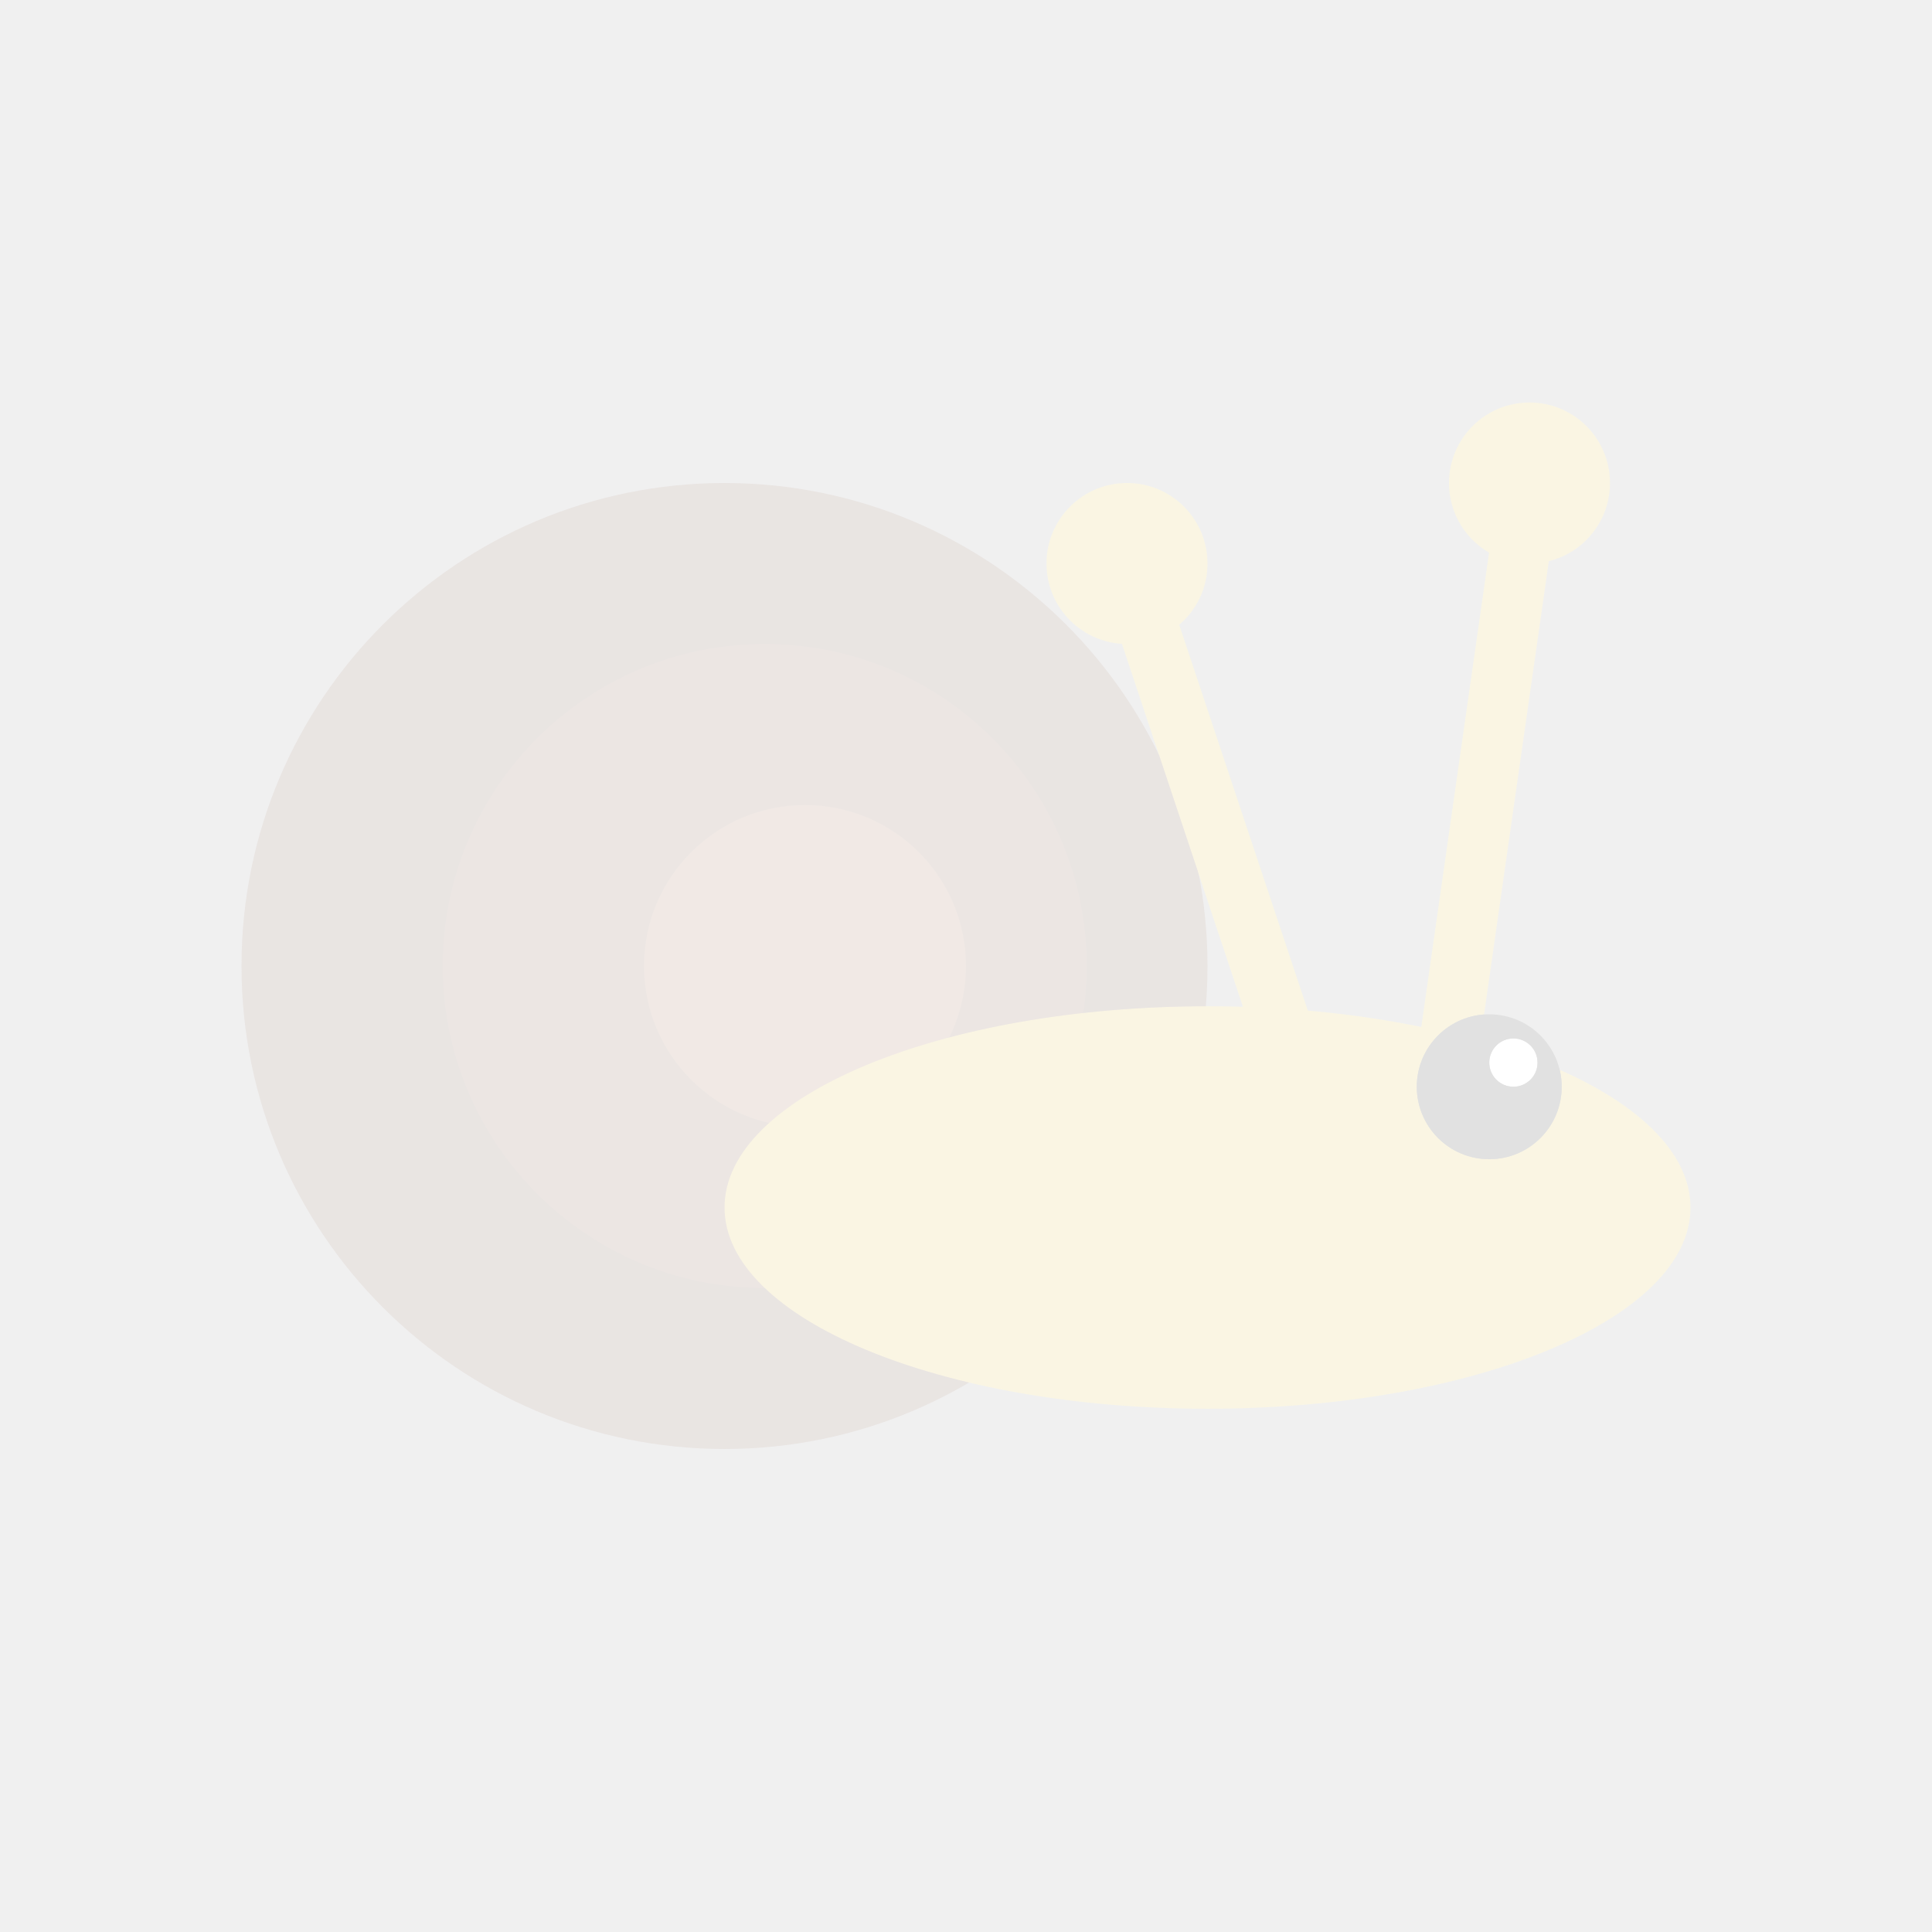
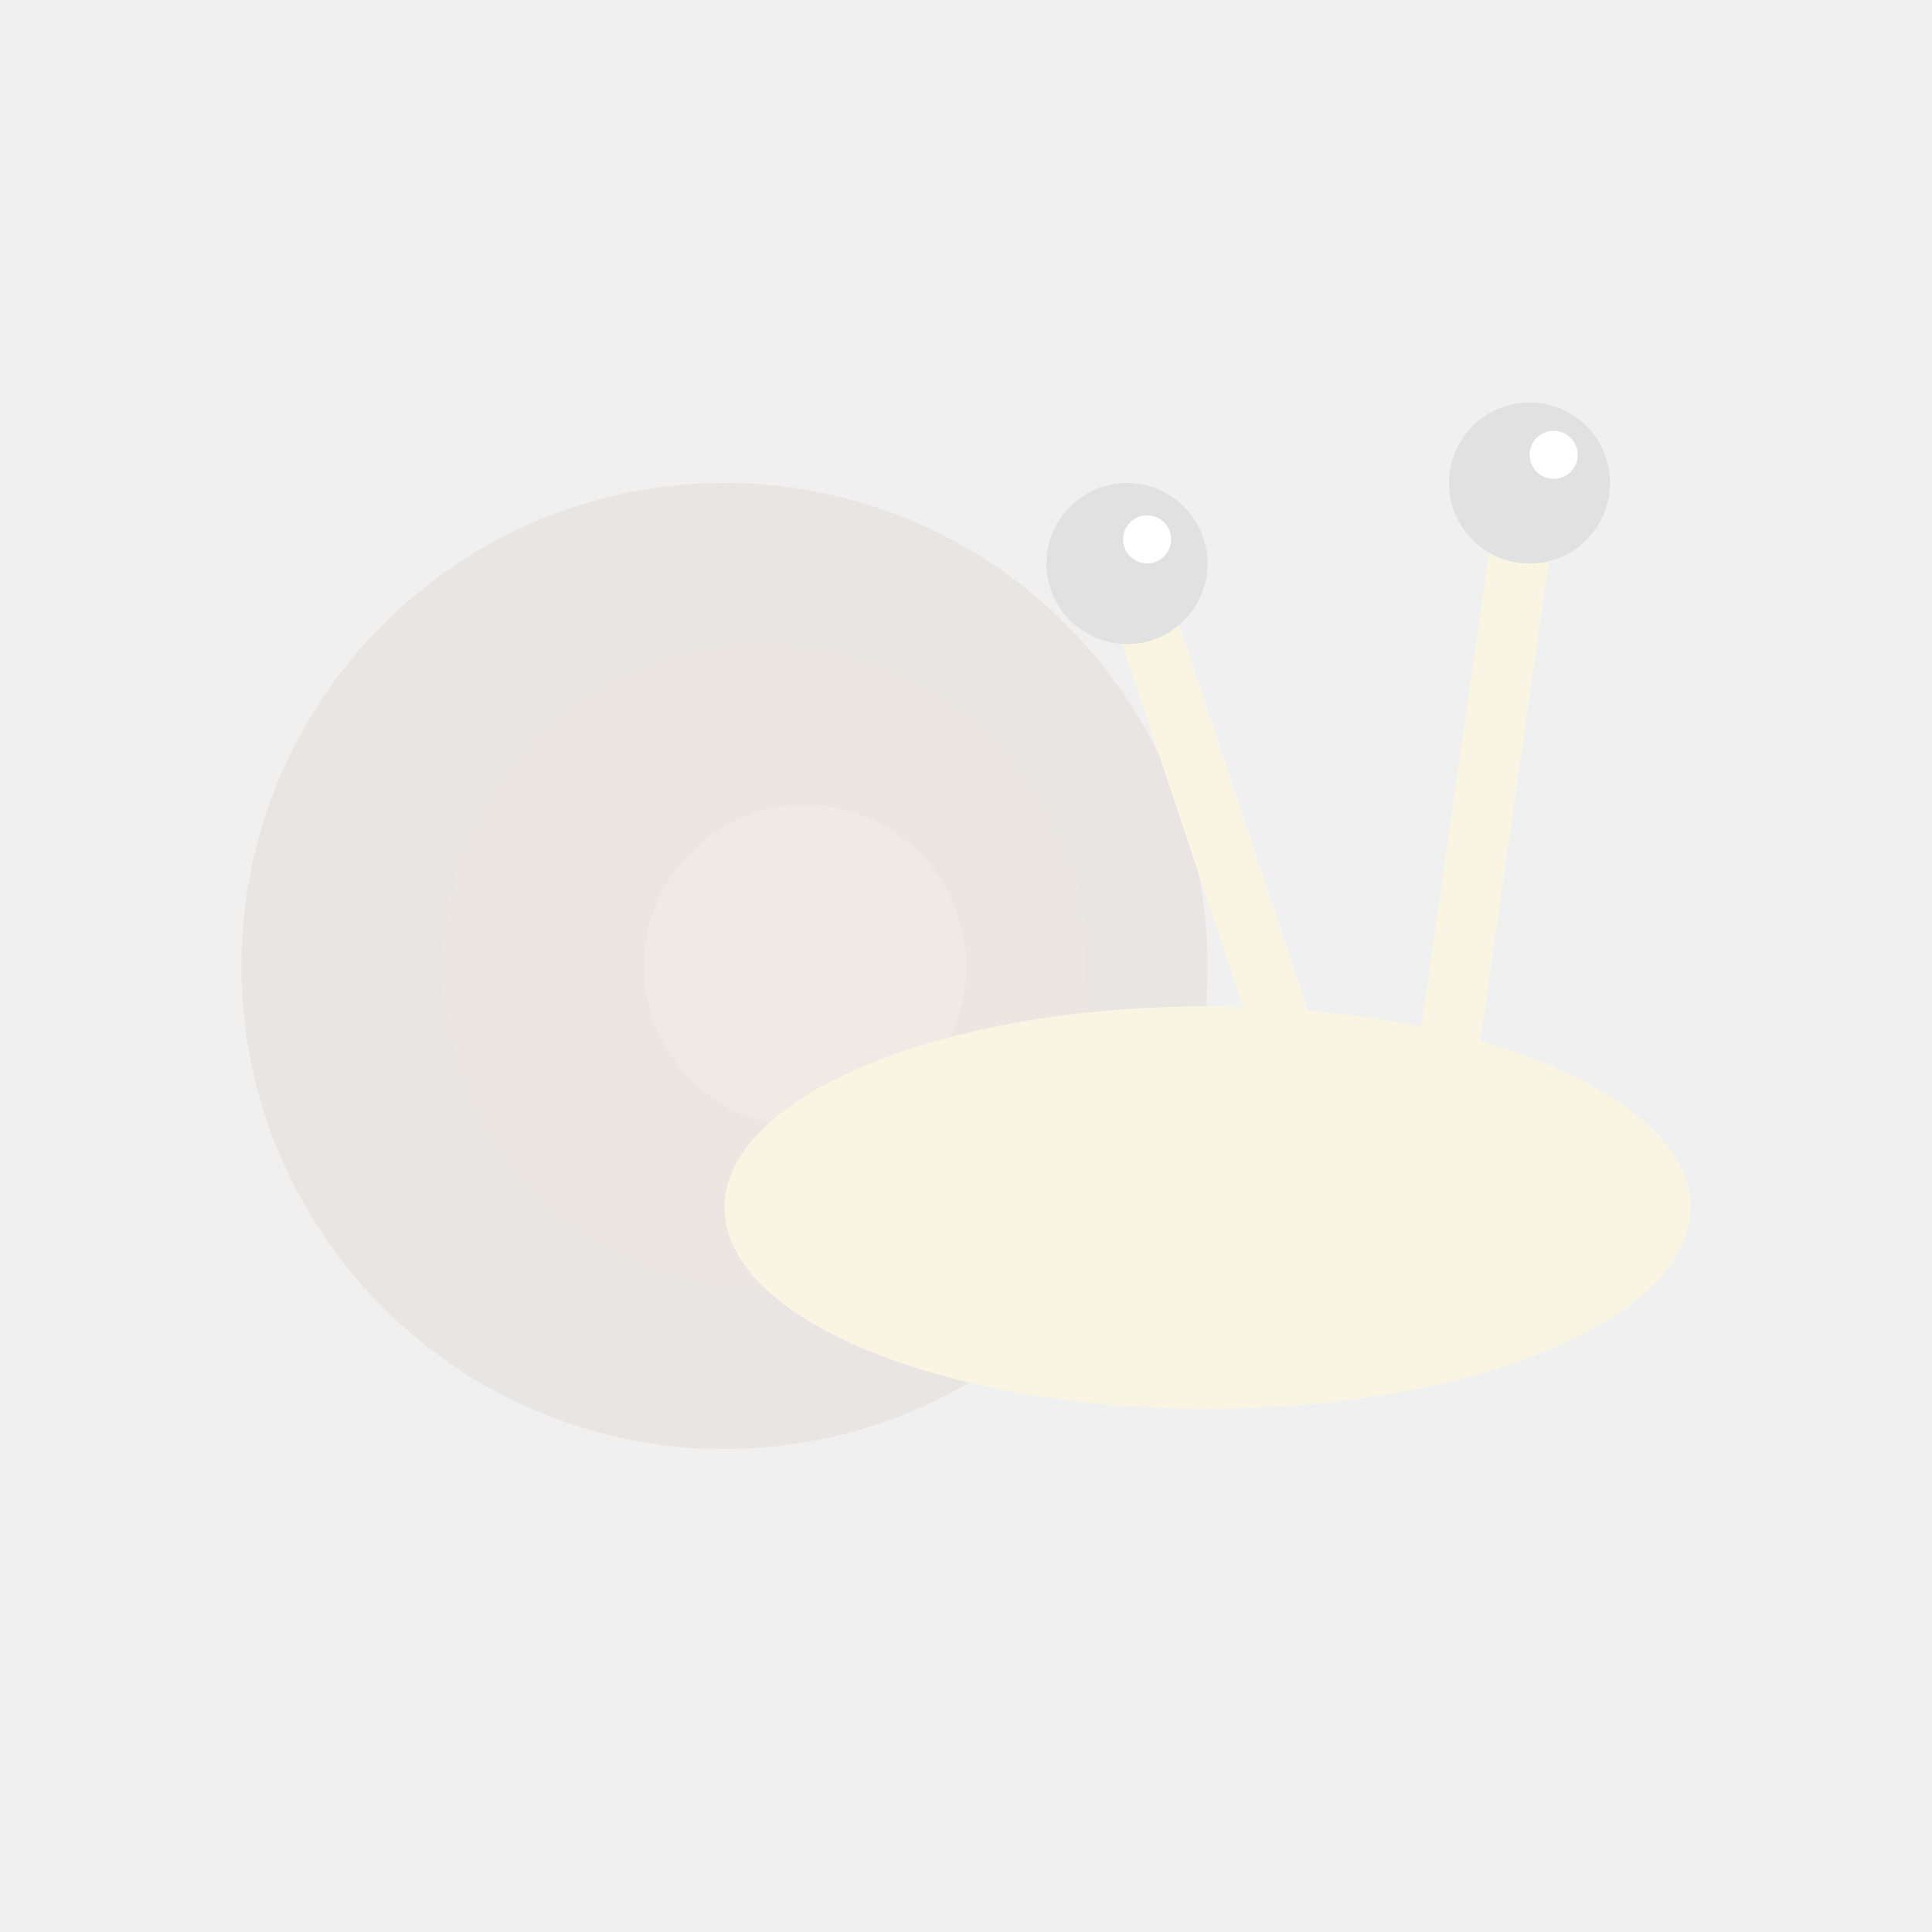
<svg xmlns="http://www.w3.org/2000/svg" viewBox="0 0 48 48" width="48" height="48">
  <filter id="t">
    <feColorMatrix type="matrix" values="0.25 0 0 0 0.75  0 0.25 0 0 0.75  0 0 0.25 0 0.75  0 0 0 1 0" />
  </filter>
  <g filter="url(#t)">
    <ellipse cx="16" cy="33" rx="4" ry="1.2" fill="#E8D44D" opacity="0.30" />
    <circle cx="18" cy="24" r="12" fill="#8B5E3C" />
    <circle cx="19" cy="24" r="8" fill="#A0714F" />
    <circle cx="20" cy="24" r="4" fill="#BD8C64" />
    <ellipse cx="30.0" cy="30.0" rx="12.0" ry="5.0" fill="#E8D44D" />
    <line x1="32.0" y1="26.0" x2="28.0" y2="14.0" stroke="#E8D44D" stroke-width="1.5" stroke-linecap="round" />
-     <circle cx="28.0" cy="14.0" r="2" fill="#E8D44D" />
+     <circle cx="28.0" cy="14.0" r="2" fill="#1a1a1a" />
+     <circle cx="28.5" cy="13.4" r="0.6" fill="white" opacity="1.00" />
    <line x1="36.0" y1="26.0" x2="38.0" y2="12.0" stroke="#E8D44D" stroke-width="1.5" stroke-linecap="round" />
-     <circle cx="38.0" cy="12.0" r="2" fill="#E8D44D" />
-     <circle cx="37.0" cy="27.0" r="1.8" fill="#1a1a1a" />
-     <circle cx="37.6" cy="26.4" r="0.6" fill="white" opacity="1.00" />
+     <circle cx="38.0" cy="12.0" r="2" fill="#1a1a1a" />
+     <circle cx="38.6" cy="11.3" r="0.6" fill="white" opacity="1.00" />
  </g>
</svg>
